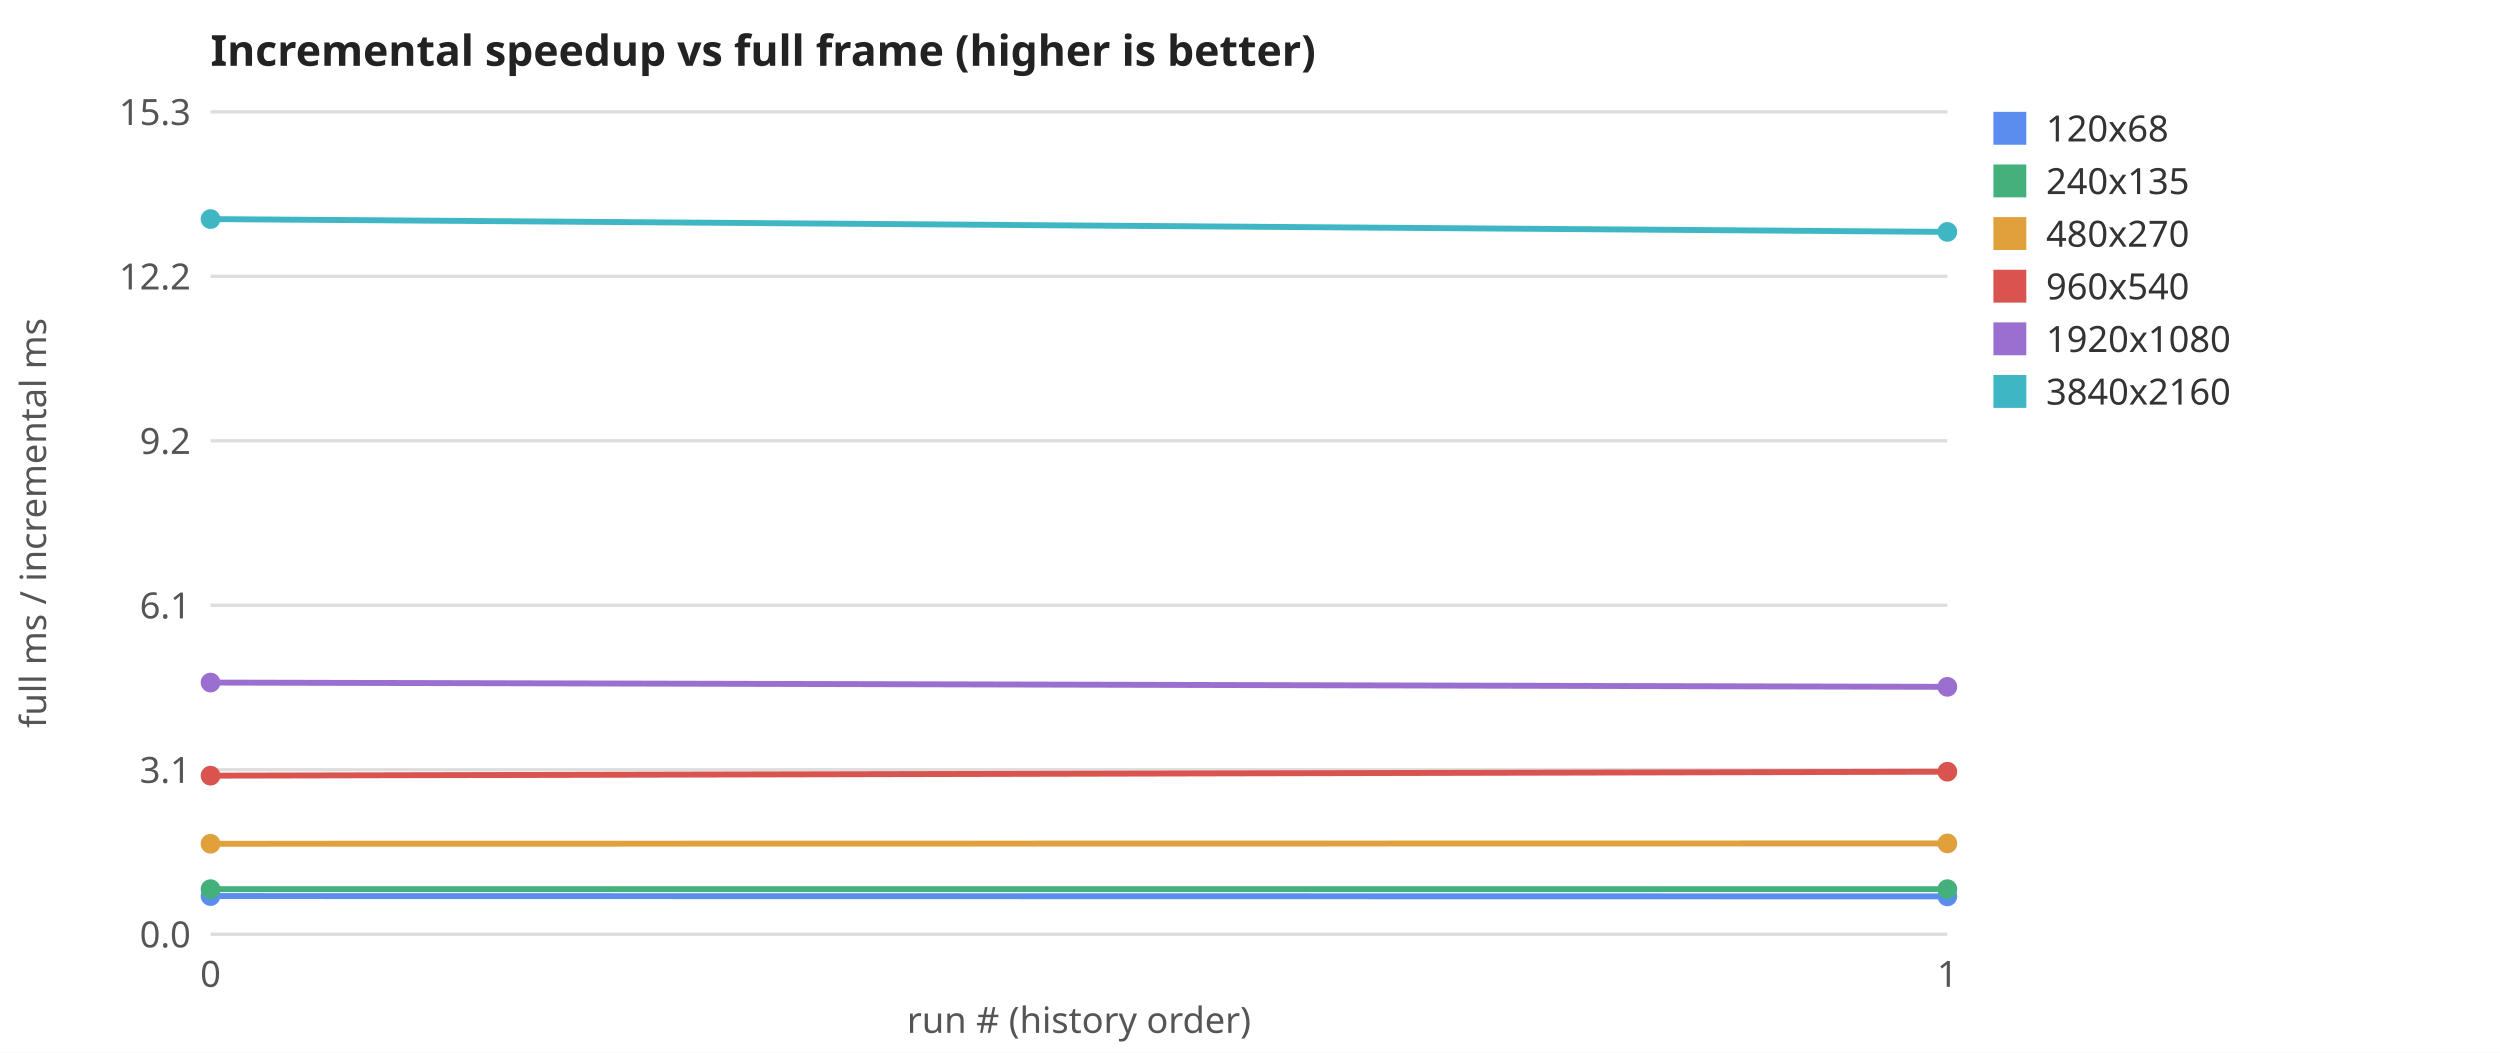
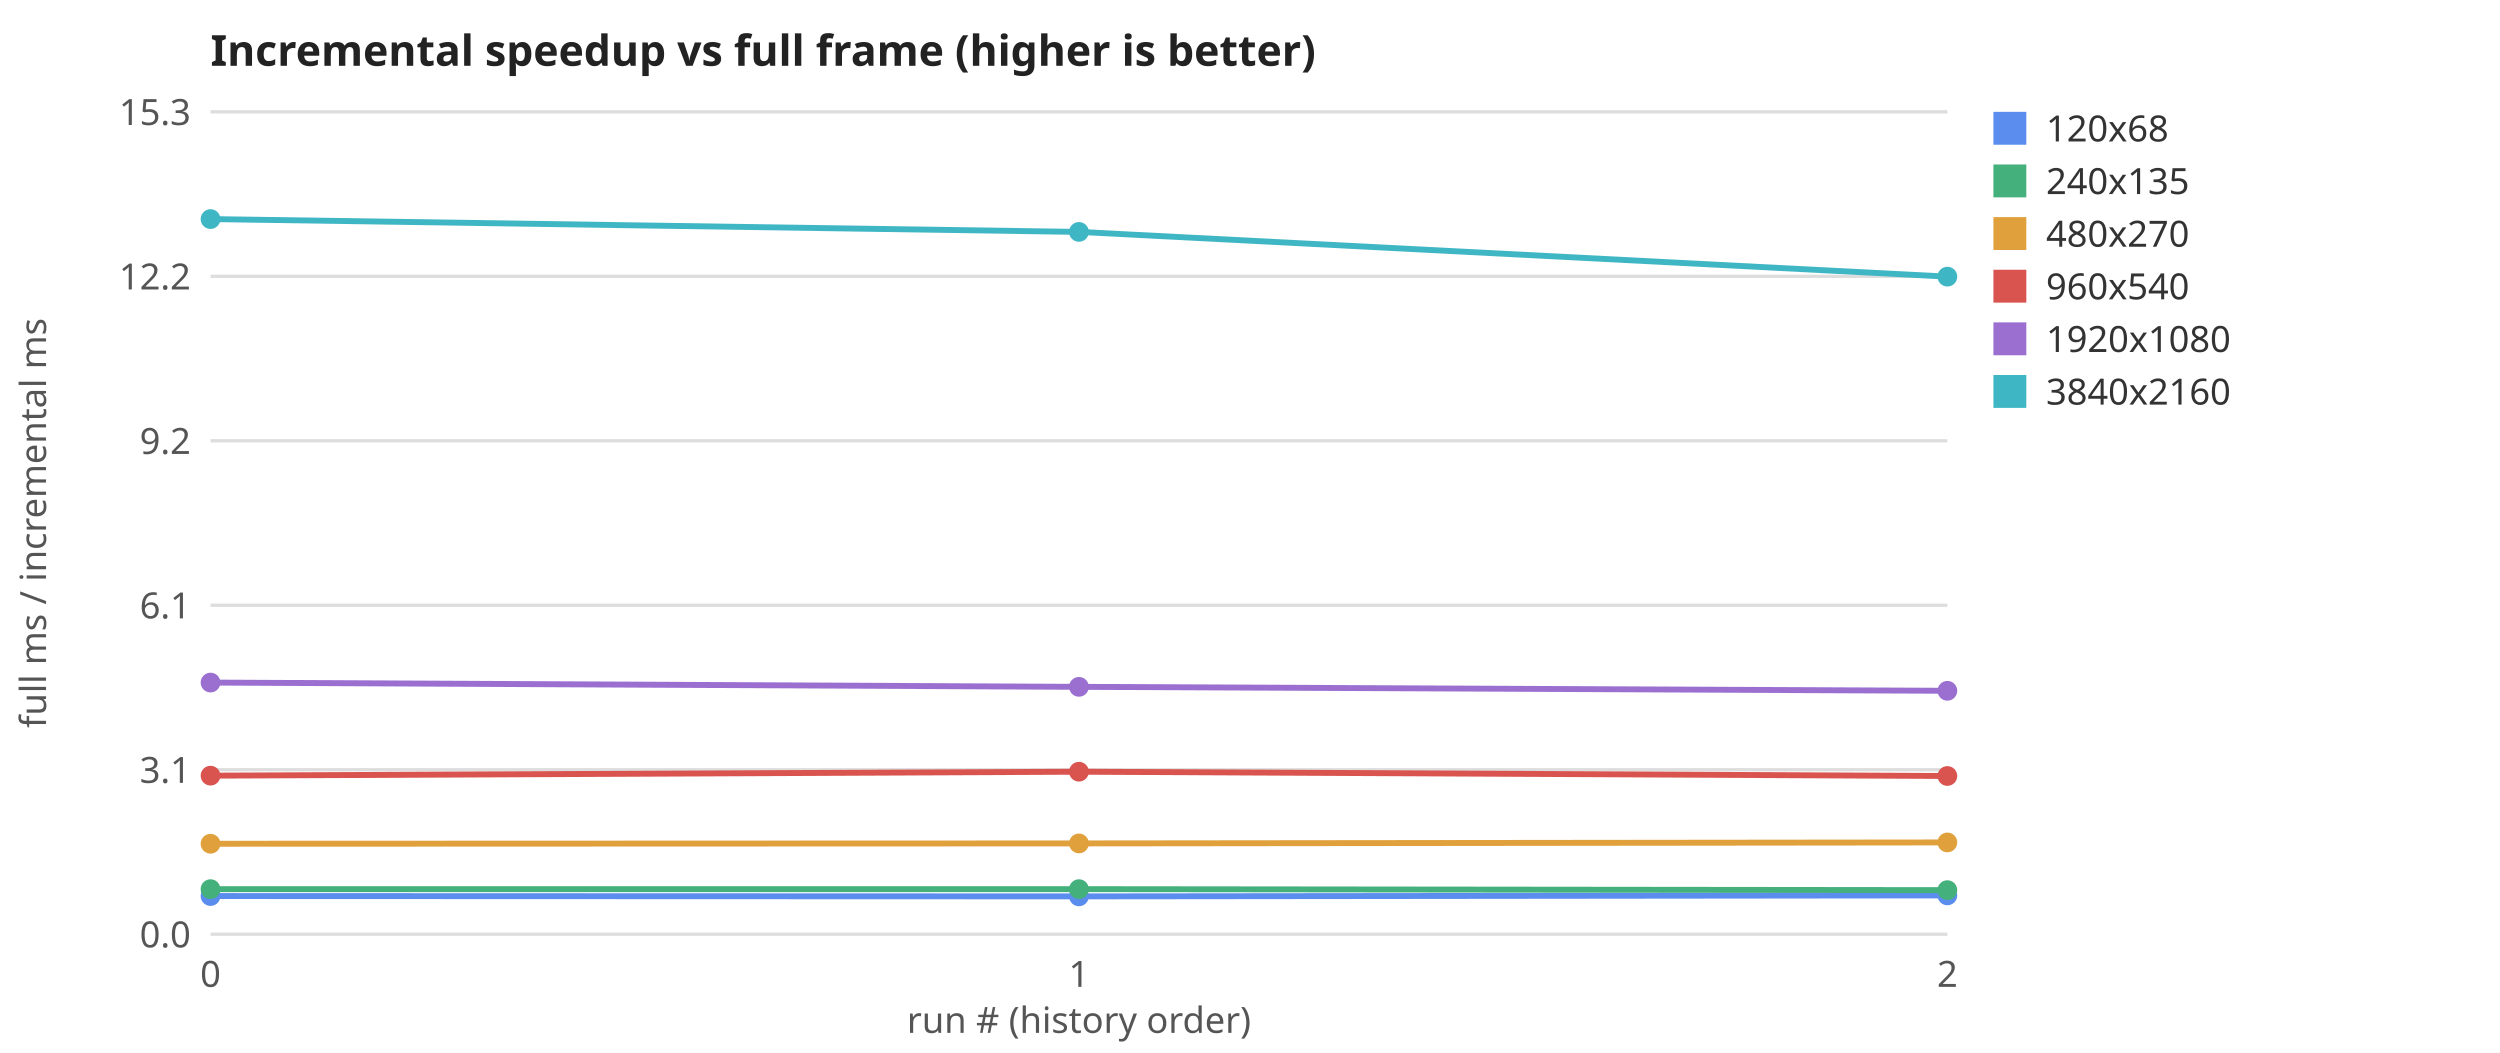
<svg xmlns="http://www.w3.org/2000/svg" width="760" height="320" font-family="system-ui,sans-serif" font-size="11">
  <rect width="760" height="320" fill="#ffffff" />
  <text x="64" y="20" font-size="13" font-weight="600" fill="#222">Incremental speedup vs full frame (higher is better)</text>
  <line x1="64" y1="284.0" x2="592" y2="284.0" stroke="#dddddd" stroke-width="1" />
  <text x="58" y="288.0" text-anchor="end" fill="#555">0.0</text>
  <line x1="64" y1="234.0" x2="592" y2="234.0" stroke="#dddddd" stroke-width="1" />
  <text x="58" y="238.0" text-anchor="end" fill="#555">3.1</text>
  <line x1="64" y1="184.0" x2="592" y2="184.0" stroke="#dddddd" stroke-width="1" />
  <text x="58" y="188.0" text-anchor="end" fill="#555">6.1</text>
  <line x1="64" y1="134.0" x2="592" y2="134.0" stroke="#dddddd" stroke-width="1" />
  <text x="58" y="138.0" text-anchor="end" fill="#555">9.2</text>
  <line x1="64" y1="84.0" x2="592" y2="84.0" stroke="#dddddd" stroke-width="1" />
  <text x="58" y="88.0" text-anchor="end" fill="#555">12.2</text>
  <line x1="64" y1="34.0" x2="592" y2="34.0" stroke="#dddddd" stroke-width="1" />
  <text x="58" y="38.0" text-anchor="end" fill="#555">15.3</text>
  <text x="64.0" y="300" text-anchor="middle" fill="#555">0</text>
-   <text x="592.0" y="300" text-anchor="middle" fill="#555">1</text>
+   <text x="328.0" y="300" text-anchor="middle" fill="#555">1</text>
+   <text x="592.0" y="300" text-anchor="middle" fill="#555">2</text>
  <text x="328.0" y="314" text-anchor="middle" fill="#555">run # (history order)</text>
  <text x="14" y="159.0" text-anchor="middle" fill="#555" transform="rotate(-90 14 159.0)">full ms / incremental ms</text>
-   <polyline points="64.0,272.4 592.0,272.5" fill="none" stroke="#5b8def" stroke-width="1.8" />
+   <polyline points="64.0,272.4 328.0,272.5 592.0,272.2" fill="none" stroke="#5b8def" stroke-width="1.8" />
  <circle cx="64.0" cy="272.4" r="3" fill="#5b8def" />
-   <circle cx="592.0" cy="272.5" r="3" fill="#5b8def" />
+   <circle cx="328.0" cy="272.5" r="3" fill="#5b8def" />
+   <circle cx="592.0" cy="272.2" r="3" fill="#5b8def" />
  <rect x="606" y="34" width="10" height="10" fill="#5b8def" />
  <text x="622" y="43" fill="#333">120x68</text>
-   <polyline points="64.0,270.3 592.0,270.3" fill="none" stroke="#44b07b" stroke-width="1.8" />
+   <polyline points="64.0,270.3 328.0,270.3 592.0,270.6" fill="none" stroke="#44b07b" stroke-width="1.8" />
  <circle cx="64.0" cy="270.3" r="3" fill="#44b07b" />
-   <circle cx="592.0" cy="270.3" r="3" fill="#44b07b" />
+   <circle cx="328.0" cy="270.3" r="3" fill="#44b07b" />
+   <circle cx="592.0" cy="270.6" r="3" fill="#44b07b" />
  <rect x="606" y="50" width="10" height="10" fill="#44b07b" />
  <text x="622" y="59" fill="#333">240x135</text>
-   <polyline points="64.0,256.5 592.0,256.4" fill="none" stroke="#e0a03c" stroke-width="1.8" />
+   <polyline points="64.0,256.5 328.0,256.4 592.0,256.1" fill="none" stroke="#e0a03c" stroke-width="1.8" />
  <circle cx="64.0" cy="256.5" r="3" fill="#e0a03c" />
-   <circle cx="592.0" cy="256.4" r="3" fill="#e0a03c" />
+   <circle cx="328.0" cy="256.4" r="3" fill="#e0a03c" />
+   <circle cx="592.0" cy="256.1" r="3" fill="#e0a03c" />
  <rect x="606" y="66" width="10" height="10" fill="#e0a03c" />
  <text x="622" y="75" fill="#333">480x270</text>
-   <polyline points="64.0,235.8 592.0,234.6" fill="none" stroke="#d9534f" stroke-width="1.8" />
+   <polyline points="64.0,235.8 328.0,234.6 592.0,235.9" fill="none" stroke="#d9534f" stroke-width="1.8" />
  <circle cx="64.0" cy="235.8" r="3" fill="#d9534f" />
-   <circle cx="592.0" cy="234.6" r="3" fill="#d9534f" />
+   <circle cx="328.0" cy="234.6" r="3" fill="#d9534f" />
+   <circle cx="592.0" cy="235.9" r="3" fill="#d9534f" />
  <rect x="606" y="82" width="10" height="10" fill="#d9534f" />
  <text x="622" y="91" fill="#333">960x540</text>
-   <polyline points="64.0,207.5 592.0,208.8" fill="none" stroke="#9a6fd0" stroke-width="1.8" />
+   <polyline points="64.0,207.5 328.0,208.8 592.0,210.0" fill="none" stroke="#9a6fd0" stroke-width="1.8" />
  <circle cx="64.0" cy="207.5" r="3" fill="#9a6fd0" />
-   <circle cx="592.0" cy="208.8" r="3" fill="#9a6fd0" />
+   <circle cx="328.0" cy="208.8" r="3" fill="#9a6fd0" />
+   <circle cx="592.0" cy="210.0" r="3" fill="#9a6fd0" />
  <rect x="606" y="98" width="10" height="10" fill="#9a6fd0" />
  <text x="622" y="107" fill="#333">1920x1080</text>
-   <polyline points="64.0,66.6 592.0,70.5" fill="none" stroke="#3fb6c4" stroke-width="1.8" />
+   <polyline points="64.0,66.6 328.0,70.5 592.0,84.1" fill="none" stroke="#3fb6c4" stroke-width="1.8" />
  <circle cx="64.0" cy="66.6" r="3" fill="#3fb6c4" />
-   <circle cx="592.0" cy="70.5" r="3" fill="#3fb6c4" />
+   <circle cx="328.0" cy="70.5" r="3" fill="#3fb6c4" />
+   <circle cx="592.0" cy="84.1" r="3" fill="#3fb6c4" />
  <rect x="606" y="114" width="10" height="10" fill="#3fb6c4" />
  <text x="622" y="123" fill="#333">3840x2160</text>
</svg>
